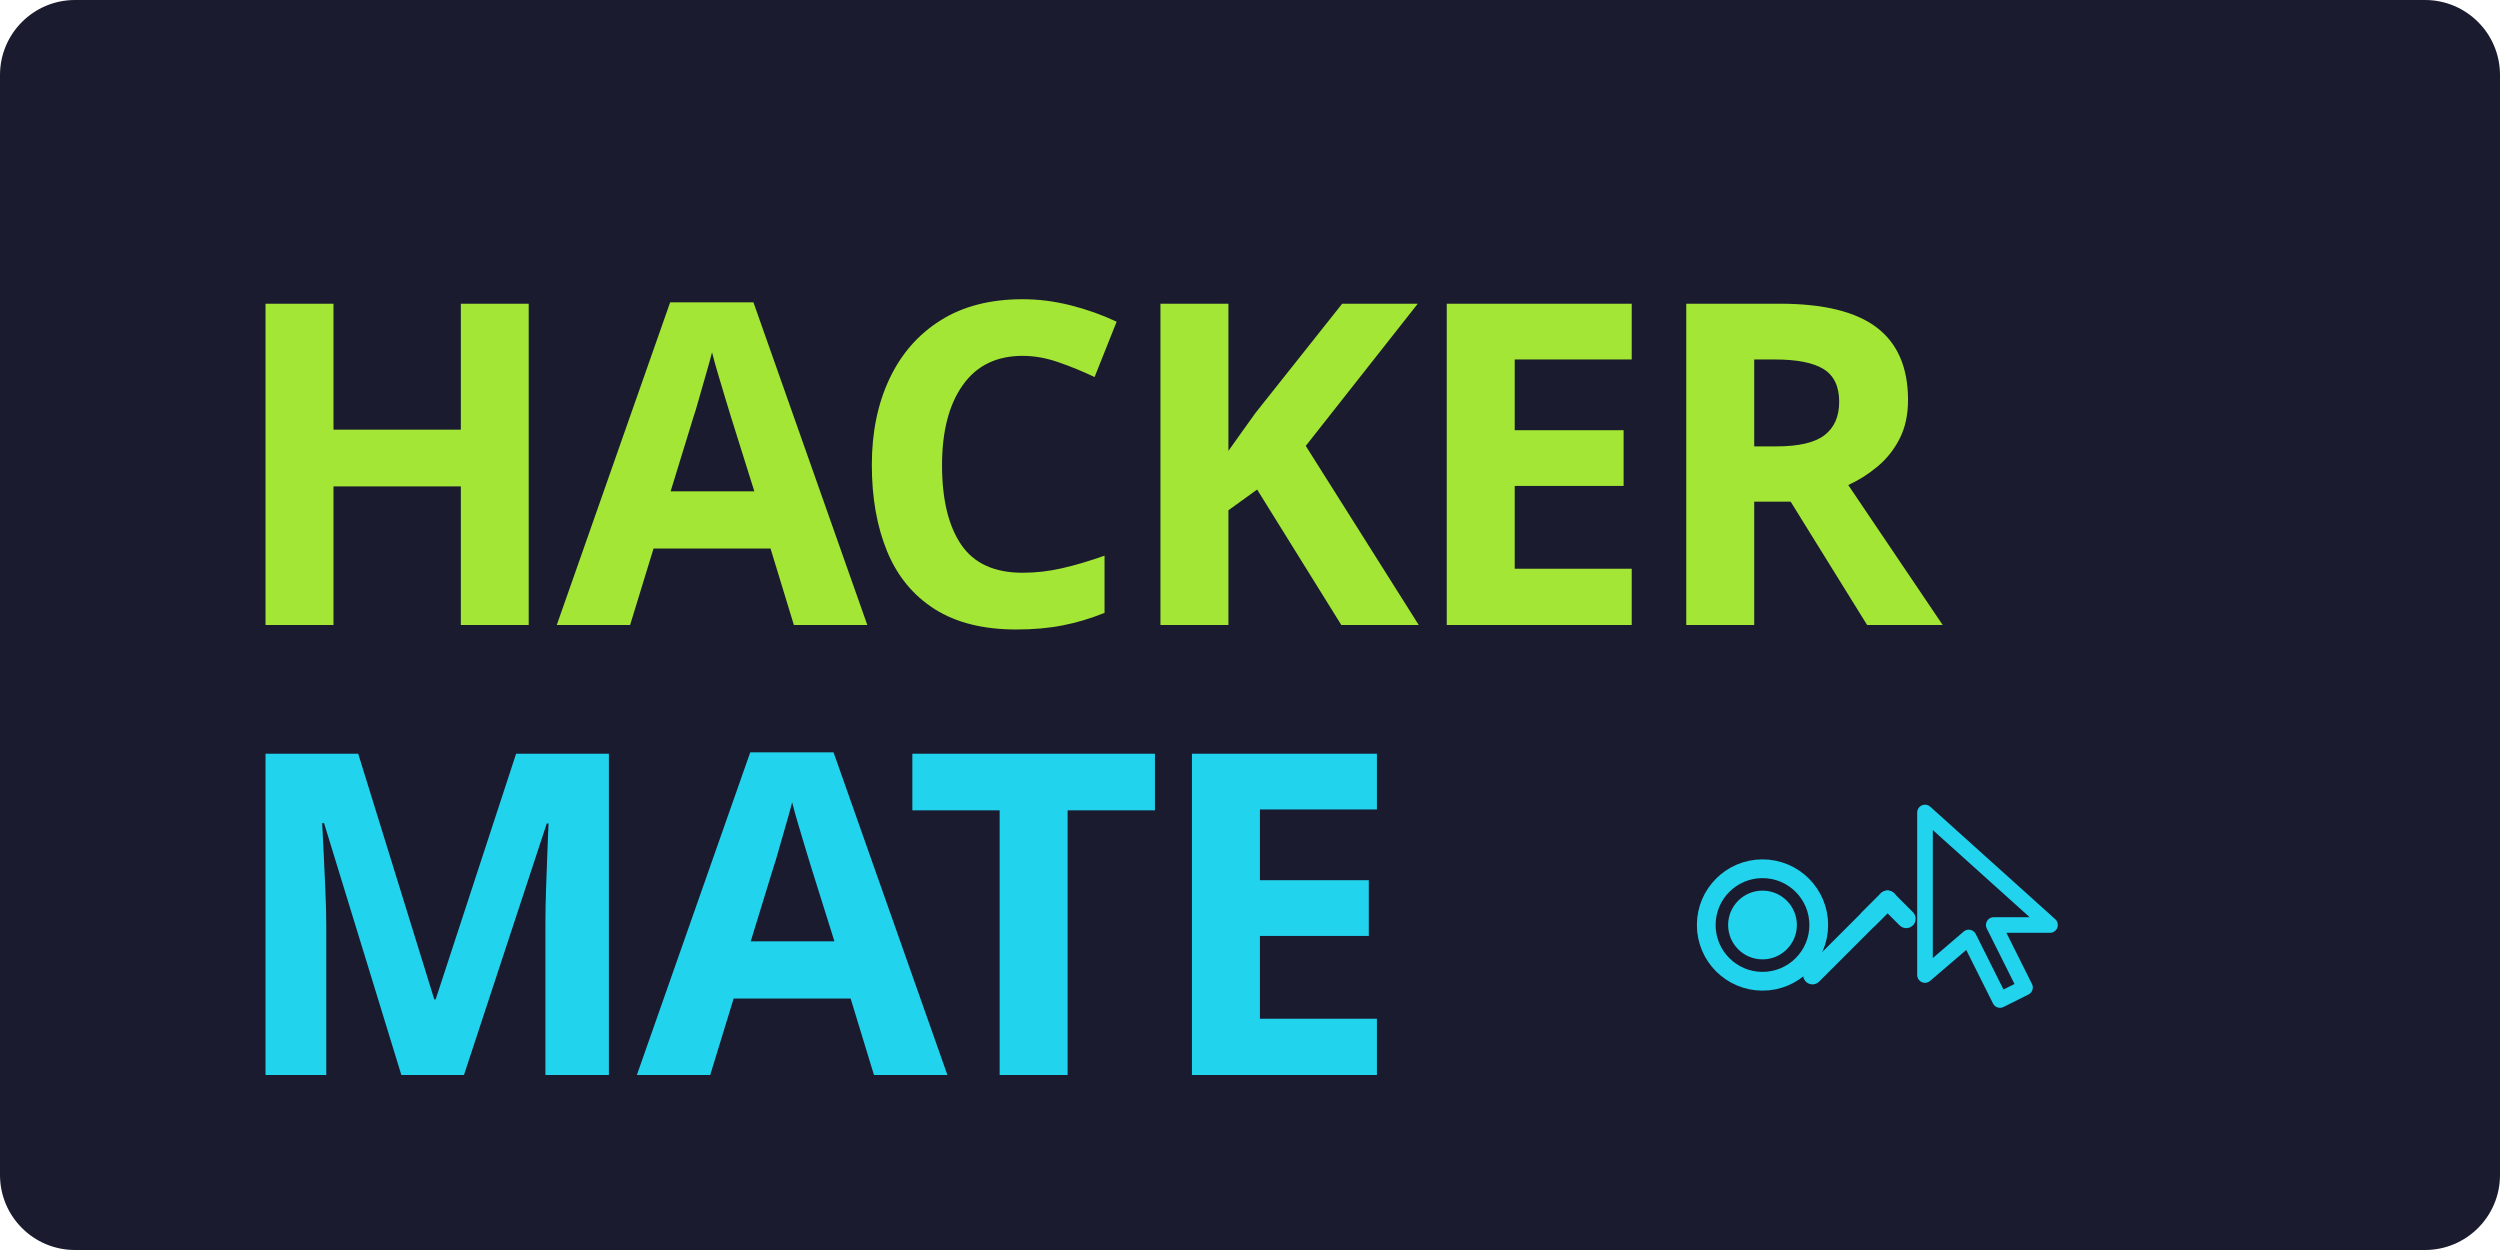
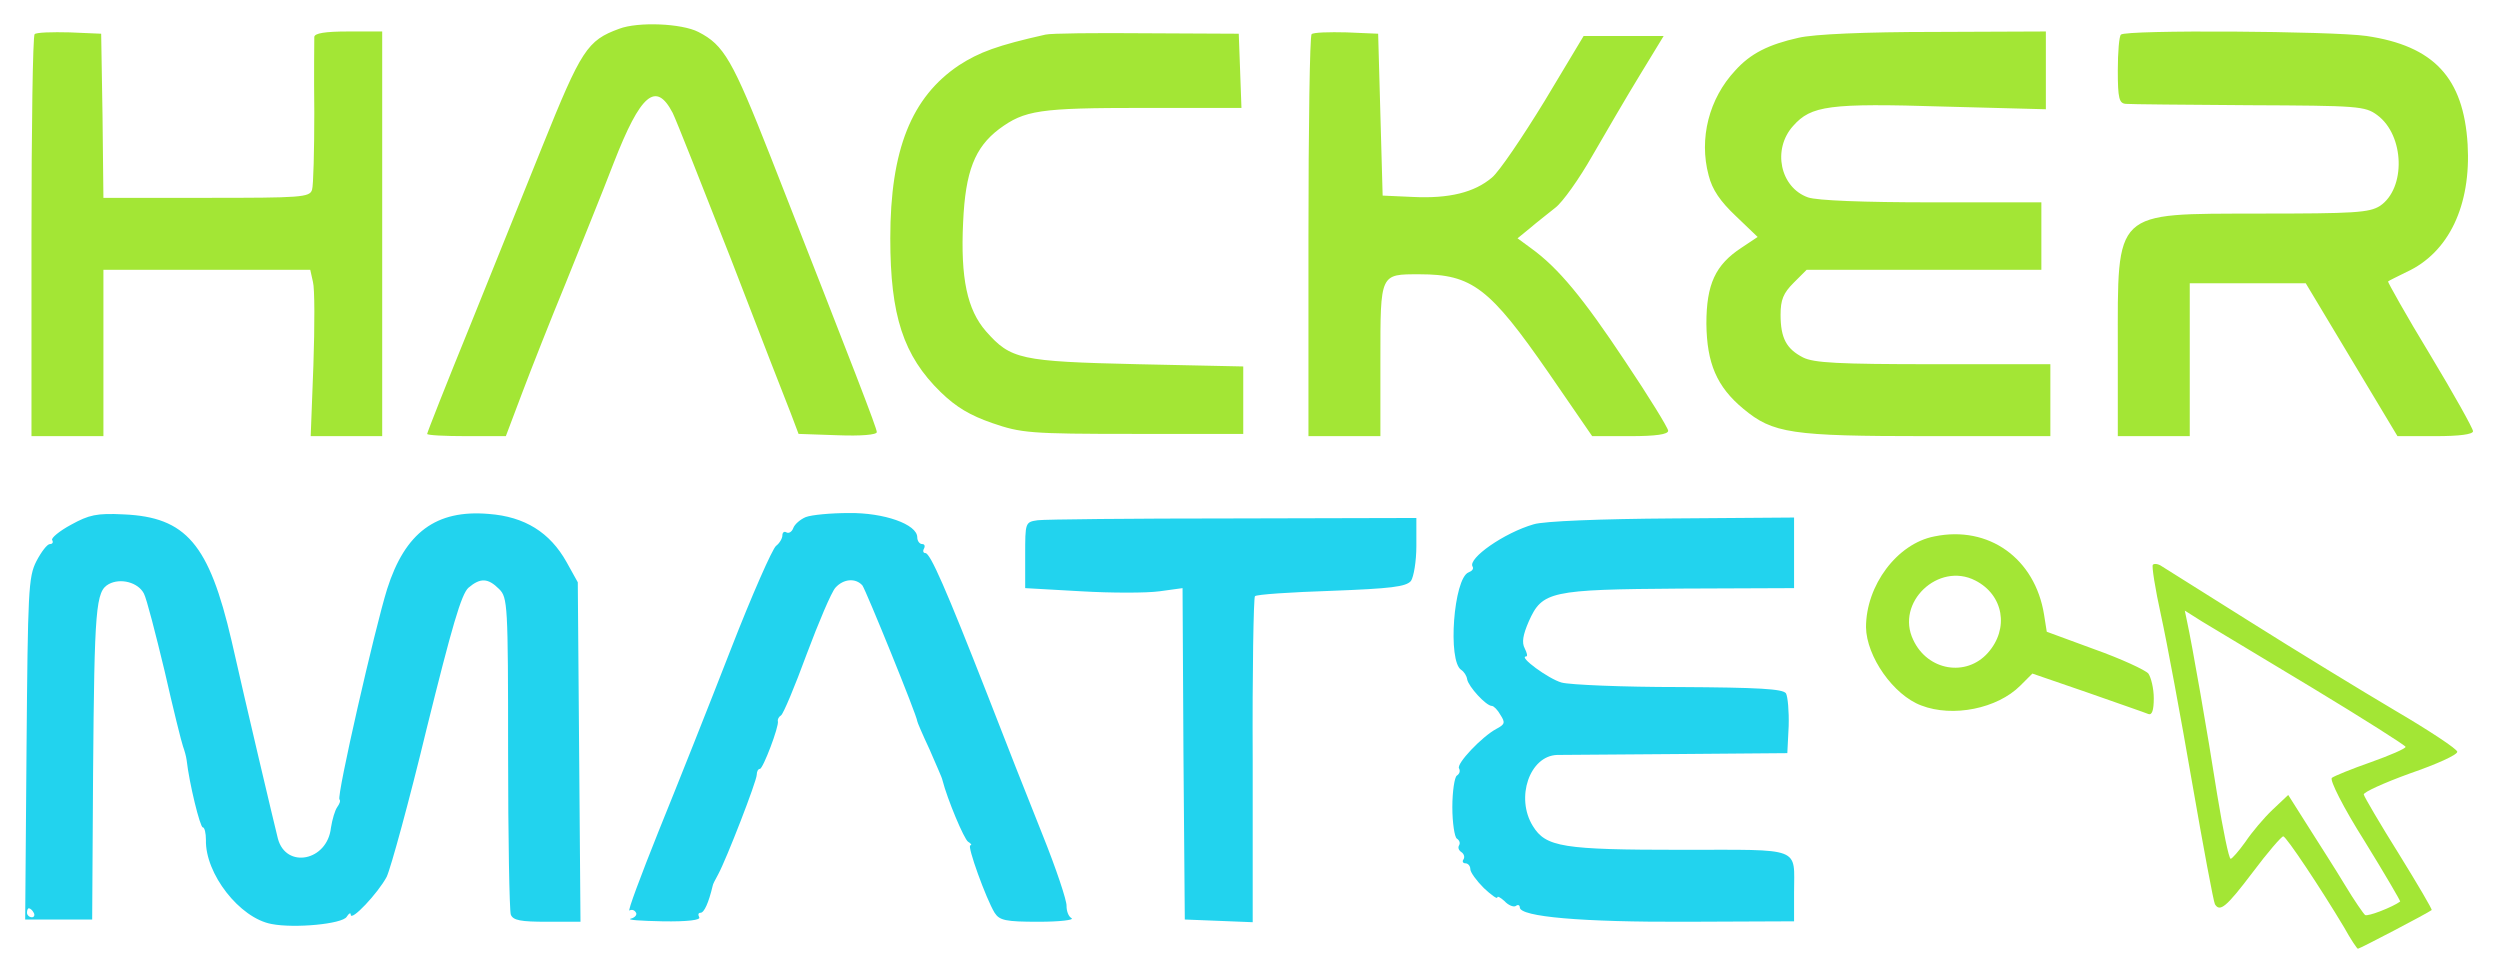
- <svg xmlns="http://www.w3.org/2000/svg" viewBox="0 0 400 200" width="400" height="200">
-   <rect width="400" height="200" fill="#1a1b2e" rx="12" />
-   <text x="36" y="100" font-family="'Arial Black', 'Impact', sans-serif" font-weight="900" font-size="72" letter-spacing="-2" fill="#a3e635">HACKER</text>
-   <text x="36" y="172" font-family="'Arial Black', 'Impact', sans-serif" font-weight="900" font-size="72" letter-spacing="-2" fill="#22d3ee">MATE</text>
-   <g transform="translate(272, 138)" fill="none" stroke="#22d3ee" stroke-width="3" stroke-linecap="round" stroke-linejoin="round">
-     <circle cx="10" cy="10" r="9" />
-     <circle cx="10" cy="10" r="4" fill="#22d3ee" />
-     <line x1="18" y1="18" x2="30" y2="6" />
-     <line x1="27" y1="9" x2="30" y2="6" />
-     <line x1="30" y1="6" x2="33" y2="9" />
-   </g>
-   <g transform="translate(308, 130)">
-     <polygon points="0,0 0,26 7,20 12,30 16,28 11,18 20,18" fill="none" stroke="#22d3ee" stroke-width="2.5" stroke-linejoin="round" stroke-linecap="round" />
-   </g>
+ <svg xmlns="http://www.w3.org/2000/svg" viewBox="10 10 556 216" width="556" height="216">
+   <path fill="#a3e635" d="M147.7 16.4c-7.1 2.6-8.4 4.6-17.1 26.2-3.5 8.7-10.7 26.6-16 39.7-5.3 13-9.6 23.9-9.6 24.2s3.9.5 8.8.5h8.7l3.7-9.8c2-5.3 6.3-16.2 9.6-24.2 3.2-8 8.1-20 10.7-26.8 6-15.4 9.4-18.2 13.1-11.1.8 1.6 6.6 16.3 13 32.6 6.3 16.4 12.3 31.8 13.3 34.3l1.7 4.5 8.7.3c5.2.2 8.7-.1 8.7-.7 0-.9-4.8-13.3-23.6-61.2-8.5-21.6-10.4-24.9-16.1-27.8-3.7-1.9-13.4-2.3-17.6-.7m-130 1.2c-.4.4-.7 20.7-.7 45.1V107h16V70h46l.6 2.7c.4 1.4.4 9.7.1 18.5l-.6 15.8H95V17h-7.5c-5.3 0-7.5.4-7.6 1.2 0 .7-.1 8.3 0 16.8 0 8.5-.2 16.3-.5 17.2-.5 1.7-2.5 1.8-23.4 1.8H33l-.2-18.3-.3-18.2-7-.3c-3.9-.1-7.4 0-7.8.4m224.8 .1c-10.7 2.4-14.7 3.9-19.2 6.8C212.7 31.6 208 43.3 208 63c0 17.2 2.9 26.1 11.2 34.2 3.5 3.4 6.6 5.2 11.5 6.9 6.4 2.2 8.3 2.4 31.3 2.4h24.5v-15L263 91c-26.2-.6-28.2-1.1-33.7-7.3-4.2-4.8-5.7-11.8-5.1-24.3.5-11.3 2.6-16.6 8-20.7 5.7-4.2 8.9-4.7 32-4.7h21.9l-.3-8.3-.3-8.2-20.5-.1c-11.3-.1-21.4 0-22.5.3m59.2 -.1c-.4.4-.7 20.7-.7 45.1V107h16V90c0-19.3-.1-19 8.7-19 11.7 0 15.6 3 28.7 21.9l9.7 14.1h8.5c5.7 0 8.4-.4 8.4-1.2 0-.6-4.3-7.6-9.6-15.5-9.3-14-14.8-20.7-20.9-25.1l-3-2.2 2.7-2.2c1.5-1.3 4.1-3.3 5.7-4.6 1.6-1.2 5.3-6.4 8.2-11.5 2.9-5 7.6-13.1 10.6-18L380 18h-17.8l-8.7 14.5c-4.9 8-10.1 15.7-11.7 17-3.9 3.3-9.5 4.7-17.6 4.3l-6.7-.3-.5-18-.5-18-7-.3c-3.9-.1-7.4 0-7.8.4m108.3 .8c-6.7 1.5-10.7 3.5-14.1 7.3-5.8 6.2-8.1 15.1-5.9 23.3.8 3.2 2.6 5.8 6.1 9.1l4.8 4.6-3.6 2.4c-5.8 3.8-7.8 8.1-7.8 16.9.1 8.8 2.3 14 8.2 18.9c6.6 5.5 10.6 6.1 41 6.1H466V91h-26c-21.3 0-26.6-.3-29-1.5-3.7-1.9-5-4.3-5-9.5 0-3.3.6-4.8 2.9-7.1l2.9-2.9H464V55h-24.4c-15.2 0-25.5-.4-27.5-1.1-6.2-2.2-8-10.7-3.3-15.9 4-4.5 7.9-5.1 33.5-4.3l22.7.6V17l-24.7.1c-15.5 0-26.9.5-30.3 1.3m71.7 -.7c-.4.3-.7 3.9-.7 8 0 6.2.3 7.3 1.8 7.4.9.1 13.3.2 27.4.3 24.3.1 25.8.2 28.5 2.2 6.1 4.5 6.4 16.3.6 20.2-2.4 1.5-5.6 1.7-26.9 1.7-32.6.1-31.4-1.1-31.4 30V107h16V73h25.8L533 90l10.2 17h8.4c5.4 0 8.4-.4 8.4-1.1 0-.6-4.3-8.3-9.6-17.1-5.3-8.7-9.4-16.1-9.3-16.2.2-.2 2.1-1.1 4.1-2.1 9.4-4.3 14.4-14.8 13.6-28.4-.9-14.8-7.5-21.9-22.5-24.1-7.6-1.1-53.6-1.4-54.6-.3m-41.5 111.6c-8.3 1.6-15.2 10.9-15.2 20.2.1 6.5 6.1 15.1 12.3 17.4 7 2.7 16.9.7 22-4.4l2.7-2.7 12.2 4.2c6.8 2.4 12.9 4.5 13.6 4.8.8.3 1.2-.8 1.2-3.5 0-2.2-.6-4.6-1.2-5.5-.7-.8-6.1-3.3-12-5.4l-10.6-3.9-.6-3.8c-2-12.5-12.3-19.9-24.4-17.4m9.1 9.8c6.3 3.2 7.6 10.7 2.8 16.1s-13.4 4-16.6-2.9c-4-8.3 5.6-17.4 13.8-13.2m39.5-3.5c-.3.2.5 5.3 1.8 11.2s4.4 22.6 6.9 37.1c2.5 14.4 4.8 26.7 5.1 27.2 1.1 1.8 2.5.7 8.4-7.1 3.3-4.4 6.4-8 6.8-8 .7.1 8.3 11.5 13.5 20.2 1.5 2.7 2.9 4.8 3.1 4.8.4 0 15.5-7.9 16.4-8.6.2-.1-3.1-5.7-7.3-12.5-4.2-6.7-7.7-12.7-7.8-13.2s4.5-2.6 10.3-4.7c5.8-2 10.5-4.1 10.5-4.8 0-.6-6.2-4.7-13.7-9.1-7.6-4.5-22.2-13.4-32.5-19.9s-19.3-12.1-19.9-12.5c-.6-.3-1.3-.4-1.6-.1m35.5 27.4c11.4 6.9 20.7 12.8 20.7 13.1 0 .4-3.5 1.9-7.7 3.4-4.3 1.5-8.2 3.1-8.7 3.5-.5.5 2.5 6.5 7.3 14.1 4.5 7.3 8 13.3 7.9 13.4-1.6 1.2-7.2 3.4-7.8 3-.3-.2-2.4-3.2-4.5-6.7s-5.9-9.4-8.3-13.2l-4.3-6.8-3.5 3.3c-1.9 1.8-4.6 5-6 7.1-1.5 2.1-3 3.8-3.3 3.8-.4 0-1.7-6.4-3-14.3-2.1-13.5-5.6-33.5-6.7-38.5l-.5-2.4 3.8 2.4c2.1 1.3 13.2 7.9 24.6 14.8" />
+   <path fill="#22d3ee" d="M25.8 126.7c-2.6 1.4-4.5 3-4.2 3.4.3.5.1.9-.5.9s-1.9 1.7-3 3.8c-1.8 3.5-1.9 6.6-2.2 41.7l-.3 38h14.9l.2-32.5c.3-37.1.6-40.5 3.5-42.1 2.6-1.4 6.5-.4 7.8 2.1.6 1.1 2.6 8.9 4.6 17.2 1.9 8.4 3.8 16 4.1 16.8s.7 2.2.8 3c.6 5.3 3 15 3.6 15 .4 0 .7 1.3.7 2.8-.2 7.5 7.5 17.4 14.6 18.7 5.1 1 15.7 0 16.7-1.6.5-.8.9-1 .9-.5 0 1.7 6.1-4.8 8-8.4.9-1.9 5-16.8 8.9-33 5.6-22.6 7.7-29.9 9.3-31.3 2.6-2.2 4.3-2.2 6.8.3 1.9 1.9 2 3.3 2 36.4 0 18.9.3 35.1.6 36 .5 1.3 2.2 1.6 8.1 1.6h7.4l-.3-37.8-.3-37.7-2.5-4.5c-3.7-6.6-9.3-10.1-17.3-10.7-11.7-1-18.6 4.1-22.6 16.7-2.7 8.6-11.3 46.2-10.6 46.8.3.3 0 1-.5 1.7s-1.1 2.7-1.4 4.6c-.8 7.4-10 9.2-11.8 2.4-.9-3.6-7.1-29.8-10.3-44-5-21.5-10.1-27.5-24-28.1-6-.3-7.7.1-11.7 2.3M17.5 213c.3.5.1 1-.4 1-.6 0-1.1-.5-1.1-1 0-.6.2-1 .4-1 .3 0 .8.4 1.1 1m171.7-88c-1.2.5-2.5 1.6-2.8 2.5-.3.8-1 1.2-1.5.9s-.9 0-.9.7c0 .6-.6 1.7-1.4 2.3s-5.4 11-10.1 23.1-11.9 30.2-16 40.3c-4 10-7 18-6.5 17.7s1.1-.1 1.4.4c.4.5-.2 1.2-1.1 1.4-1 .3 2.2.5 7 .6 5.7.1 8.6-.3 8.2-.9-.3-.6-.2-1 .3-1 .8 0 1.8-2.2 2.7-6 0-.3.6-1.4 1.2-2.5 1.9-3.5 8.6-20.8 8.6-22.2 0-.7.3-1.3.7-1.3.7 0 4.3-9.5 4-10.6-.1-.4.2-1 .7-1.3s3.1-6.5 5.7-13.6c2.7-7.2 5.5-13.8 6.4-14.8 1.8-2 4.5-2.2 6-.5.8 1.1 12.2 29.1 12.2 30.2 0 .2 1.2 3 2.7 6.2 1.4 3.3 2.8 6.3 2.9 6.9 1.1 4.3 4.8 13.1 5.7 13.7.7.4.9.8.5.8-.8 0 3.5 11.9 5.4 15 1.1 1.7 2.4 2 9.8 2 4.7 0 8-.4 7.3-.8s-1.1-1.6-1.1-2.7c.1-1.1-2.3-8.3-5.4-16s-8.6-21.7-12.2-31c-9.2-23.5-12.7-31.5-13.8-31.5-.5 0-.6-.5-.3-1 .3-.6.1-1-.4-1-.6 0-1.1-.7-1.1-1.5 0-2.9-7.4-5.5-15.2-5.4-4 0-8.3.4-9.6.9m51.6 .7c-2.8.4-2.8.5-2.8 7.8v7.3l12.4.7c6.8.4 14.6.4 17.5 0l5.1-.7.2 36.9.3 36.8 7.6.3 7.5.3v-36c-.1-19.8.2-36.2.5-36.5.3-.4 8-.9 17-1.2 13.2-.5 16.6-.9 17.7-2.2.6-.9 1.2-4.3 1.2-7.8v-6.2l-40.7.1c-22.5 0-42 .2-43.5.4m110.3 .9c-6.6 1.9-14.7 7.6-13.6 9.4.3.5-.1 1-.9 1.3-3.3 1.3-4.7 19.8-1.6 21.7.6.4 1.2 1.3 1.3 2.1.3 1.6 4.2 5.9 5.5 5.9.4 0 1.3.9 1.9 2 1.1 1.7 1 2.1-.9 3.1-3.2 1.7-9 7.8-8.3 8.8.3.6.1 1.2-.5 1.6-.5.3-1 3.5-1 7s.5 6.7 1 7c.6.4.8 1 .5 1.5s-.1 1.1.5 1.5.8 1.1.5 1.6c-.4.5-.1.9.4.9.6 0 1.1.6 1.1 1.3s1.4 2.6 3 4.2c1.7 1.6 3 2.5 3 2.1s.7 0 1.6.8c.8.9 2 1.4 2.5 1.1.5-.4.9-.2.9.3 0 2.1 13.8 3.3 37 3.2l24-.1v-6.4c0-10.3 2.1-9.5-24.9-9.5-26.6 0-30.3-.6-33.2-5.3-3.9-6.3-.7-15.6 5.4-15.8 1.2 0 13.2-.1 26.7-.2l24.5-.2.3-6c.1-3.3-.2-6.6-.6-7.3-.7-1-6.1-1.3-23.8-1.4-12.5 0-24.3-.5-26.1-1-2.9-.8-9.7-5.8-7.9-5.8.4 0 .2-.8-.3-1.8-.7-1.3-.4-3 .9-6 3-6.7 4.7-7.1 33.8-7.3l25.2-.1v-15.7l-27.1.2c-15.8.1-28.6.6-30.8 1.3" />
</svg>
